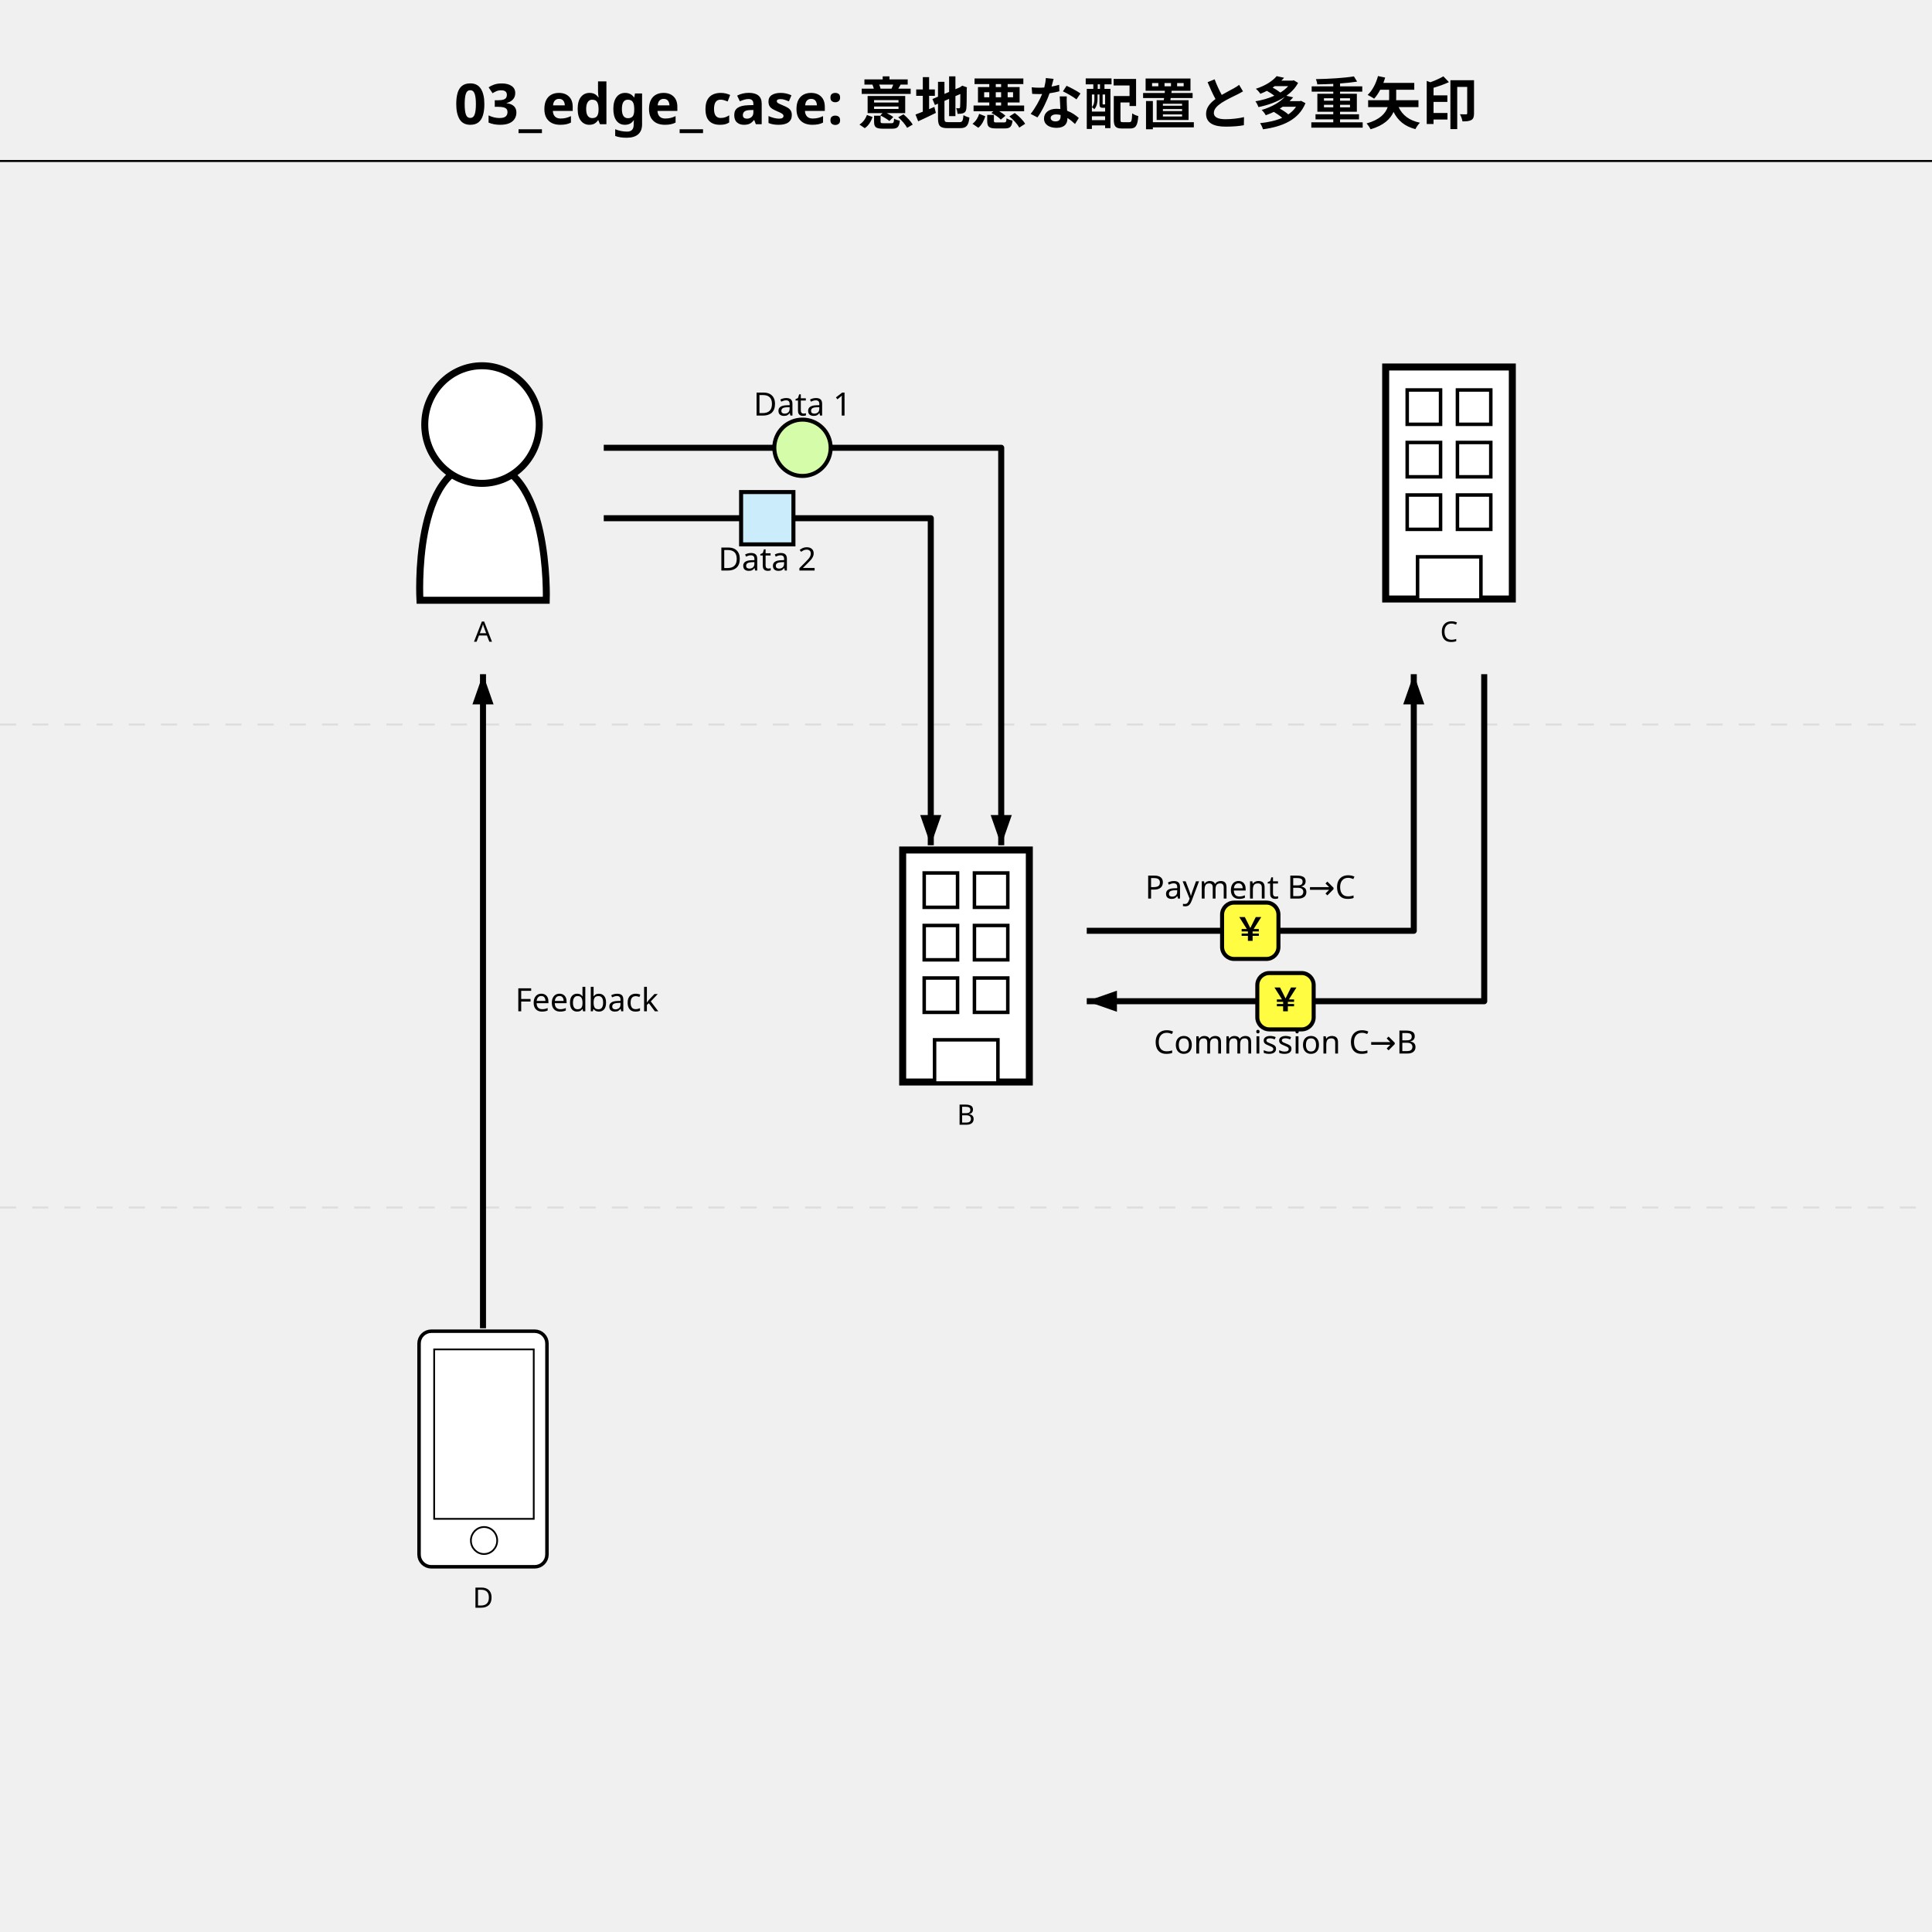
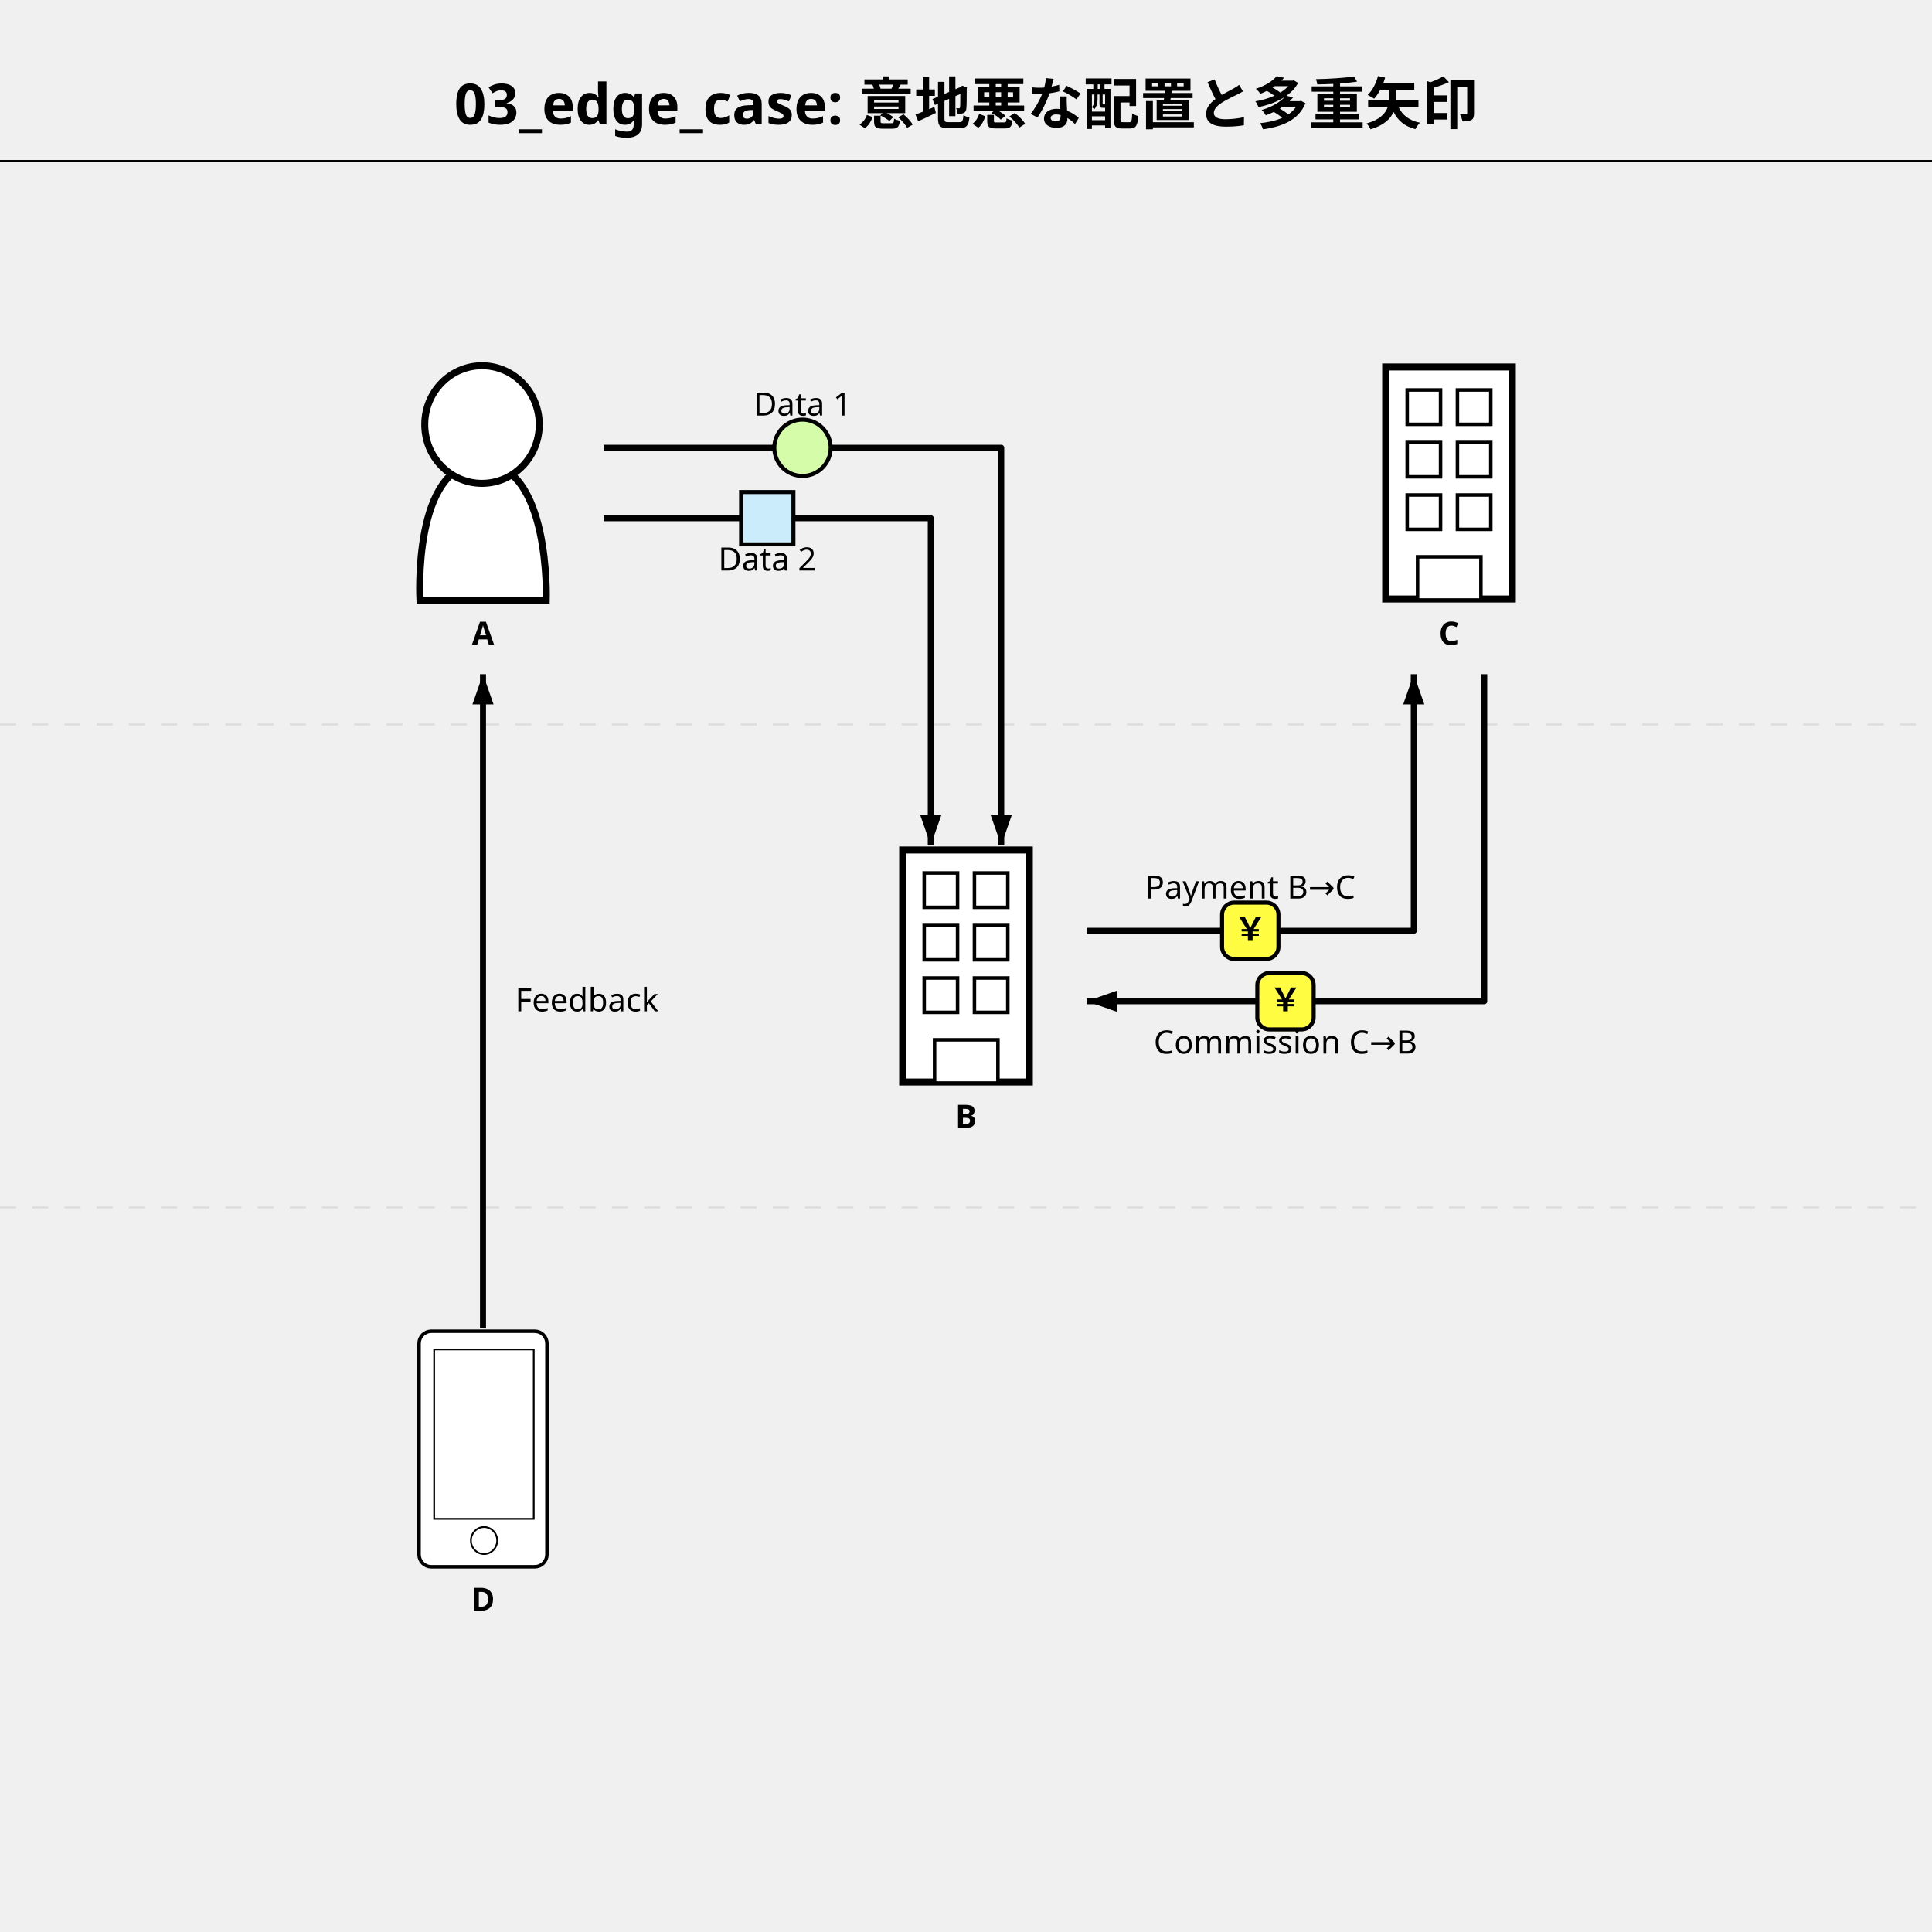
<svg xmlns="http://www.w3.org/2000/svg" version="1.1" viewBox="0.0 0.0 960.0 960.0" width="960" height="960">
  <text x="480.0" y="40" font-size="28" font-family="sans-serif" font-weight="bold" fill="#000000" text-anchor="middle" dominant-baseline="hanging">03_edge_case: 意地悪な配置と多重矢印</text>
  <line x1="0" y1="80" x2="960.0" y2="80" stroke="#000000" stroke-width="1" />
  <defs>
    <marker id="marker_object" markerWidth="5" markerHeight="3.5" refX="5" refY="1.75" orient="auto" markerUnits="strokeWidth">
      <path d="M 0,0 L 5,1.75 L 0,3.5 Z" fill="#000000" />
    </marker>
    <marker id="marker_money" markerWidth="5" markerHeight="3.5" refX="5" refY="1.75" orient="auto" markerUnits="strokeWidth">
      <path d="M 0,0 L 5,1.75 L 0,3.5 Z" fill="#000000" />
    </marker>
    <marker id="marker_information" markerWidth="5" markerHeight="3.5" refX="5" refY="1.75" orient="auto" markerUnits="strokeWidth">
      <path d="M 0,0 L 5,1.75 L 0,3.5 Z" fill="#000000" />
    </marker>
    <marker id="marker_other" markerWidth="5" markerHeight="3.5" refX="5" refY="1.75" orient="auto" markerUnits="strokeWidth">
      <path d="M 0,0 L 5,1.75 L 0,3.5 Z" fill="#000000" />
    </marker>
  </defs>
  <g id="grid_lines">
    <line x1="0" y1="360.0" x2="960.0" y2="360.0" stroke="#dddddd" stroke-width="1" stroke-dasharray="8,8" />
    <line x1="0" y1="600.0" x2="960.0" y2="600.0" stroke="#dddddd" stroke-width="1" stroke-dasharray="8,8" />
  </g>
  <g id="entities">
    <g id="entity_0" data-bizgram-object="entity" data-bizgram-type="user" data-bizgram-name="A" data-bizgram-position="0">
      <g transform="translate(180.0, 180.0)">
        <g transform="translate(26.79084, 0.0)">
          <g transform="scale(3.282149, 3.282149)">
            <g transform="translate(-94.88189,-130.2193)">
              <g id="g1824">
                <path style="fill:none;stroke:none;stroke-width:0.998;stroke-linecap:round;stroke-linejoin:round" d="M 94.916,148.5 V 130.478 H 105 115.084 V 148.5 166.522 H 105 94.916 Z" id="path1111" />
                <g id="g1700" transform="translate(73.28155,-29.02709)">
                  <path fill="#ffffff" d="m 22.17,195.279 h 19.128 c 0,0 0.679,-20.77 -9.815,-20.77 -10.494,0 -9.313,20.77 -9.313,20.77 z" fill-rule="evenodd" id="path87" style="fill:none;stroke-width:0.265" />
                  <path stroke="#000000" stroke-width="1.058" stroke-miterlimit="400" stroke-linecap="butt" d="m 22.17,195.279 h 19.128 c 0,0 0.679,-20.77 -9.815,-20.77 -10.494,0 -9.313,20.77 -9.313,20.77 z" fill-rule="evenodd" id="path89" style="fill:#ffffff" />
                  <path fill="#ffffff" d="m 22.9,168.679 c 0,-4.917 3.881,-8.903 8.668,-8.903 2.299,0 4.504,0.938 6.129,2.608 1.626,1.67 2.539,3.934 2.539,6.295 0,4.917 -3.881,8.903 -8.668,8.903 -4.787,0 -8.668,-3.986 -8.668,-8.903 z" fill-rule="evenodd" id="path91" style="fill:none;stroke-width:0.265" />
                  <path stroke="#000000" stroke-width="1.058" stroke-miterlimit="400" stroke-linecap="butt" d="m 22.9,168.679 c 0,-4.917 3.881,-8.903 8.668,-8.903 2.299,0 4.504,0.938 6.129,2.608 1.626,1.67 2.539,3.934 2.539,6.295 0,4.917 -3.881,8.903 -8.668,8.903 -4.787,0 -8.668,-3.986 -8.668,-8.903 z" fill-rule="evenodd" id="path93" style="fill:#ffffff" />
                </g>
              </g>
            </g>
          </g>
        </g>
      </g>
-       <text x="240.0" y="308.0" font-size="14" font-family="sans-serif" text-anchor="middle" dominant-baseline="text-before-edge" fill="#000000">
+       <text x="240.0" y="308.0" font-size="16" font-family="sans-serif" font-weight="bold" text-anchor="middle" dominant-baseline="text-before-edge" fill="#000000">
        <tspan x="240.0" dy="0">A</tspan>
      </text>
    </g>
    <g id="entity_1" data-bizgram-object="entity" data-bizgram-type="business" data-bizgram-name="B" data-bizgram-position="4">
      <g transform="translate(420.0, 420.0)">
        <g transform="translate(26.79084, 0.0)">
          <g transform="scale(3.282149, 3.282149)">
            <g transform="translate(-94.88189,-130.2193)">
              <path style="fill:none;stroke:none;stroke-width:0.998;stroke-linecap:round;stroke-linejoin:round" d="M 94.916,148.5 V 130.478 H 105 115.084 V 148.5 166.522 H 105 94.916 Z" id="path1111" />
              <g id="g2207" transform="translate(88.33292,-53.07004)">
                <path fill="#ffffff" d="M 7.08,184.008 H 26.255 v 35.125 H 7.08 Z" fill-rule="evenodd" id="path413" style="fill:#ffffff;stroke:#000000;stroke-width:0.265" />
                <path stroke="#000000" stroke-width="1.058" stroke-miterlimit="400" stroke-linecap="butt" d="M 7.08,184.008 H 26.255 v 35.125 H 7.08 Z" fill-rule="evenodd" id="path415" style="fill:#ffffff;stroke:#000000" />
                <path fill="#ffffff" d="m 10.339,187.485 h 5.05 v 5.2 h -5.05 z" fill-rule="evenodd" id="path417" style="fill:#ffffff;stroke:#000000;stroke-width:0.265" />
                <path stroke="#000000" stroke-width="0.529" stroke-miterlimit="400" stroke-linecap="butt" d="m 10.339,187.485 h 5.05 v 5.2 h -5.05 z" fill-rule="evenodd" id="path419" style="fill:#ffffff;stroke:#000000" />
                <path fill="#ffffff" d="m 17.944,187.485 h 5.05 v 5.2 h -5.05 z" fill-rule="evenodd" id="path421" style="fill:#ffffff;stroke:#000000;stroke-width:0.265" />
                <path stroke="#000000" stroke-width="0.529" stroke-miterlimit="400" stroke-linecap="butt" d="m 17.944,187.485 h 5.05 v 5.2 h -5.05 z" fill-rule="evenodd" id="path423" style="fill:#ffffff;stroke:#000000" />
                <path fill="#ffffff" d="m 10.339,195.435 h 5.05 v 5.2 h -5.05 z" fill-rule="evenodd" id="path425" style="fill:#ffffff;stroke:#000000;stroke-width:0.265" />
                <path stroke="#000000" stroke-width="0.529" stroke-miterlimit="400" stroke-linecap="butt" d="m 10.339,195.435 h 5.05 v 5.2 h -5.05 z" fill-rule="evenodd" id="path427" style="fill:#ffffff;stroke:#000000" />
                <path fill="#ffffff" d="m 17.944,195.435 h 5.05 v 5.2 h -5.05 z" fill-rule="evenodd" id="path429" style="fill:#ffffff;stroke:#000000;stroke-width:0.265" />
                <path stroke="#000000" stroke-width="0.529" stroke-miterlimit="400" stroke-linecap="butt" d="m 17.944,195.435 h 5.05 v 5.2 h -5.05 z" fill-rule="evenodd" id="path431" style="fill:#ffffff;stroke:#000000" />
                <path fill="#ffffff" d="m 10.339,203.386 h 5.05 v 5.2 h -5.05 z" fill-rule="evenodd" id="path433" style="fill:#ffffff;stroke:#000000;stroke-width:0.265" />
                <path stroke="#000000" stroke-width="0.529" stroke-miterlimit="400" stroke-linecap="butt" d="m 10.339,203.386 h 5.05 v 5.2 h -5.05 z" fill-rule="evenodd" id="path435" style="fill:#ffffff;stroke:#000000" />
                <path fill="#ffffff" d="m 17.944,203.386 h 5.05 v 5.2 h -5.05 z" fill-rule="evenodd" id="path437" style="fill:#ffffff;stroke:#000000;stroke-width:0.265" />
                <path stroke="#000000" stroke-width="0.529" stroke-miterlimit="400" stroke-linecap="butt" d="m 17.944,203.386 h 5.05 v 5.2 h -5.05 z" fill-rule="evenodd" id="path439" style="fill:#ffffff;stroke:#000000" />
                <path fill="#000000" fill-opacity="0" d="M 11.908,212.744 H 21.5 v 6.542 h -9.592 z" fill-rule="evenodd" id="path441" style="fill:#ffffff;stroke:#000000;stroke-width:0.265" />
                <path stroke="#000000" stroke-width="0.529" stroke-miterlimit="400" stroke-linecap="butt" d="M 11.908,212.744 H 21.5 v 6.542 h -9.592 z" fill-rule="evenodd" id="path443" style="fill:#ffffff;stroke:#000000" />
              </g>
            </g>
          </g>
        </g>
      </g>
-       <text x="480.0" y="548.0" font-size="14" font-family="sans-serif" text-anchor="middle" dominant-baseline="text-before-edge" fill="#000000">
+       <text x="480.0" y="548.0" font-size="16" font-family="sans-serif" font-weight="bold" text-anchor="middle" dominant-baseline="text-before-edge" fill="#000000">
        <tspan x="480.0" dy="0">B</tspan>
      </text>
    </g>
    <g id="entity_2" data-bizgram-object="entity" data-bizgram-type="company" data-bizgram-name="C" data-bizgram-position="2">
      <g transform="translate(660.0, 180.0)">
        <g transform="translate(26.79084, 0.0)">
          <g transform="scale(3.282149, 3.282149)">
            <g transform="translate(-94.88189,-130.2193)">
              <path style="fill:none;stroke:none;stroke-width:0.998;stroke-linecap:round;stroke-linejoin:round" d="M 94.916,148.5 V 130.478 H 105 115.084 V 148.5 166.522 H 105 94.916 Z" id="path1111" />
              <g id="g2207" transform="translate(88.33292,-53.07004)">
                <path fill="#ffffff" d="M 7.08,184.008 H 26.255 v 35.125 H 7.08 Z" fill-rule="evenodd" id="path413" style="fill:#ffffff;stroke:#000000;stroke-width:0.265" />
                <path stroke="#000000" stroke-width="1.058" stroke-miterlimit="400" stroke-linecap="butt" d="M 7.08,184.008 H 26.255 v 35.125 H 7.08 Z" fill-rule="evenodd" id="path415" style="fill:#ffffff;stroke:#000000" />
                <path fill="#ffffff" d="m 10.339,187.485 h 5.05 v 5.2 h -5.05 z" fill-rule="evenodd" id="path417" style="fill:#ffffff;stroke:#000000;stroke-width:0.265" />
                <path stroke="#000000" stroke-width="0.529" stroke-miterlimit="400" stroke-linecap="butt" d="m 10.339,187.485 h 5.05 v 5.2 h -5.05 z" fill-rule="evenodd" id="path419" style="fill:#ffffff;stroke:#000000" />
                <path fill="#ffffff" d="m 17.944,187.485 h 5.05 v 5.2 h -5.05 z" fill-rule="evenodd" id="path421" style="fill:#ffffff;stroke:#000000;stroke-width:0.265" />
                <path stroke="#000000" stroke-width="0.529" stroke-miterlimit="400" stroke-linecap="butt" d="m 17.944,187.485 h 5.05 v 5.2 h -5.05 z" fill-rule="evenodd" id="path423" style="fill:#ffffff;stroke:#000000" />
                <path fill="#ffffff" d="m 10.339,195.435 h 5.05 v 5.2 h -5.05 z" fill-rule="evenodd" id="path425" style="fill:#ffffff;stroke:#000000;stroke-width:0.265" />
                <path stroke="#000000" stroke-width="0.529" stroke-miterlimit="400" stroke-linecap="butt" d="m 10.339,195.435 h 5.05 v 5.2 h -5.05 z" fill-rule="evenodd" id="path427" style="fill:#ffffff;stroke:#000000" />
                <path fill="#ffffff" d="m 17.944,195.435 h 5.05 v 5.2 h -5.05 z" fill-rule="evenodd" id="path429" style="fill:#ffffff;stroke:#000000;stroke-width:0.265" />
                <path stroke="#000000" stroke-width="0.529" stroke-miterlimit="400" stroke-linecap="butt" d="m 17.944,195.435 h 5.05 v 5.2 h -5.05 z" fill-rule="evenodd" id="path431" style="fill:#ffffff;stroke:#000000" />
                <path fill="#ffffff" d="m 10.339,203.386 h 5.05 v 5.2 h -5.05 z" fill-rule="evenodd" id="path433" style="fill:#ffffff;stroke:#000000;stroke-width:0.265" />
                <path stroke="#000000" stroke-width="0.529" stroke-miterlimit="400" stroke-linecap="butt" d="m 10.339,203.386 h 5.05 v 5.2 h -5.05 z" fill-rule="evenodd" id="path435" style="fill:#ffffff;stroke:#000000" />
                <path fill="#ffffff" d="m 17.944,203.386 h 5.05 v 5.2 h -5.05 z" fill-rule="evenodd" id="path437" style="fill:#ffffff;stroke:#000000;stroke-width:0.265" />
                <path stroke="#000000" stroke-width="0.529" stroke-miterlimit="400" stroke-linecap="butt" d="m 17.944,203.386 h 5.05 v 5.2 h -5.05 z" fill-rule="evenodd" id="path439" style="fill:#ffffff;stroke:#000000" />
                <path fill="#000000" fill-opacity="0" d="M 11.908,212.744 H 21.5 v 6.542 h -9.592 z" fill-rule="evenodd" id="path441" style="fill:#ffffff;stroke:#000000;stroke-width:0.265" />
                <path stroke="#000000" stroke-width="0.529" stroke-miterlimit="400" stroke-linecap="butt" d="M 11.908,212.744 H 21.5 v 6.542 h -9.592 z" fill-rule="evenodd" id="path443" style="fill:#ffffff;stroke:#000000" />
              </g>
            </g>
          </g>
        </g>
      </g>
-       <text x="720.0" y="308.0" font-size="14" font-family="sans-serif" text-anchor="middle" dominant-baseline="text-before-edge" fill="#000000">
+       <text x="720.0" y="308.0" font-size="16" font-family="sans-serif" font-weight="bold" text-anchor="middle" dominant-baseline="text-before-edge" fill="#000000">
        <tspan x="720.0" dy="0">C</tspan>
      </text>
    </g>
    <g id="entity_3" data-bizgram-object="entity" data-bizgram-type="smartphone" data-bizgram-name="D" data-bizgram-position="6">
      <g transform="translate(180.0, 660.0)">
        <g transform="translate(26.79084, 0.0)">
          <g transform="scale(3.282149, 3.282149)">
            <g transform="translate(-94.88189,-130.2193)">
              <path style="fill:none;stroke:none;stroke-width:0.998;stroke-linecap:round;stroke-linejoin:round" d="M 94.916,148.5 V 130.478 H 105 115.084 V 148.5 166.522 H 105 94.916 Z" id="path1111" />
              <g id="g27996" transform="translate(30.76236,-5.908436)">
                <path stroke="#000000" stroke-width="1.058" stroke-miterlimit="400" stroke-linecap="butt" d="m 64.821,138.434 c 0,-0.881 0.714,-1.595 1.595,-1.595 h 15.645 c 0.423,0 0.829,0.168 1.128,0.467 0.299,0.299 0.467,0.705 0.467,1.128 v 31.948 c 0,0.881 -0.714,1.595 -1.595,1.595 H 66.415 c -0.881,0 -1.595,-0.714 -1.595,-1.595 z" fill-rule="evenodd" id="path97" />
                <path fill="#ffffff" d="m 64.821,138.434 c 0,-0.881 0.714,-1.595 1.595,-1.595 h 15.645 c 0.423,0 0.829,0.168 1.128,0.467 0.299,0.299 0.467,0.705 0.467,1.128 v 31.948 c 0,0.881 -0.714,1.595 -1.595,1.595 H 66.415 c -0.881,0 -1.595,-0.714 -1.595,-1.595 z" fill-rule="evenodd" id="path95" style="stroke-width:0.265" />
                <path stroke="#000000" stroke-width="0.529" stroke-miterlimit="400" stroke-linecap="butt" d="m 66.976,139.462 h 14.812 v 25.387 H 66.976 Z" fill-rule="evenodd" id="path101" />
                <path fill="#ffffff" d="m 66.976,139.462 h 14.812 v 25.387 H 66.976 Z" fill-rule="evenodd" id="path99" style="stroke-width:0.265" />
                <path stroke="#000000" stroke-width="0.529" stroke-miterlimit="400" stroke-linecap="butt" d="m 72.539,168.264 c 0,-1.056 0.832,-1.912 1.859,-1.912 0.493,0 0.966,0.201 1.314,0.56 0.349,0.359 0.544,0.845 0.544,1.352 0,1.056 -0.832,1.912 -1.859,1.912 -1.027,0 -1.859,-0.856 -1.859,-1.912 z" fill-rule="evenodd" id="path105" />
                <path fill="#ffffff" d="m 72.539,168.264 c 0,-1.056 0.832,-1.912 1.859,-1.912 0.493,0 0.966,0.201 1.314,0.56 0.349,0.359 0.544,0.845 0.544,1.352 0,1.056 -0.832,1.912 -1.859,1.912 -1.027,0 -1.859,-0.856 -1.859,-1.912 z" fill-rule="evenodd" id="path103" style="stroke-width:0.265" />
              </g>
            </g>
          </g>
        </g>
      </g>
-       <text x="240.0" y="788.0" font-size="14" font-family="sans-serif" text-anchor="middle" dominant-baseline="text-before-edge" fill="#000000">
+       <text x="240.0" y="788.0" font-size="16" font-family="sans-serif" font-weight="bold" text-anchor="middle" dominant-baseline="text-before-edge" fill="#000000">
        <tspan x="240.0" dy="0">D</tspan>
      </text>
    </g>
  </g>
  <g id="arrows">
    <g id="arrow_4" data-bizgram-object="arrow" data-bizgram-type="object" data-bizgram-name="Data 1" data-bizgram-from="entity_0" data-bizgram-to="entity_1">
      <path d="M 300.0,222.5 L 497.5,222.5 L 497.5,420.0" stroke="#000000" stroke-width="3" fill="none" stroke-linejoin="round" marker-end="url(#marker_object)" />
      <text x="398.75" y="206.5" font-size="16" font-family="sans-serif" fill="#000000" text-anchor="middle">
        <tspan x="398.75" dy="0">Data 1</tspan>
      </text>
      <circle cx="398.75" cy="222.5" r="14" fill="#d4fca9" stroke="#000000" stroke-width="2" />
    </g>
    <g id="arrow_5" data-bizgram-object="arrow" data-bizgram-type="information" data-bizgram-name="Data 2" data-bizgram-from="entity_0" data-bizgram-to="entity_1">
      <path d="M 300.0,257.5 L 462.5,257.5 L 462.5,420.0" stroke="#000000" stroke-width="3" fill="none" stroke-linejoin="round" marker-end="url(#marker_information)" />
      <text x="381.25" y="283.5" font-size="16" font-family="sans-serif" fill="#000000" text-anchor="middle">
        <tspan x="381.25" dy="0">Data 2</tspan>
      </text>
      <rect x="368.25" y="244.5" width="26" height="26" fill="#cbecfa" stroke="#000000" stroke-width="2" />
    </g>
    <g id="arrow_6" data-bizgram-object="arrow" data-bizgram-type="money" data-bizgram-name="Payment B→C" data-bizgram-from="entity_1" data-bizgram-to="entity_2">
      <path d="M 540.0,462.5 L 702.5,462.5 L 702.5,335.0" stroke="#000000" stroke-width="3" fill="none" stroke-linejoin="round" marker-end="url(#marker_money)" />
      <text x="621.25" y="446.5" font-size="16" font-family="sans-serif" fill="#000000" text-anchor="middle">
        <tspan x="621.25" dy="0">Payment B→C</tspan>
      </text>
      <rect x="607.25" y="448.5" rx="6" ry="6" width="28" height="28" fill="#fffc41" stroke="#000000" stroke-width="2" />
      <text x="621.25" y="467.5" font-size="16" font-family="sans-serif" font-weight="bold" fill="#000000" text-anchor="middle">￥</text>
    </g>
    <g id="arrow_7" data-bizgram-object="arrow" data-bizgram-type="money" data-bizgram-name="Commission C→B" data-bizgram-from="entity_2" data-bizgram-to="entity_1">
      <path d="M 737.5,335.0 L 737.5,497.5 L 540.0,497.5" stroke="#000000" stroke-width="3" fill="none" stroke-linejoin="round" marker-end="url(#marker_money)" />
      <text x="638.75" y="523.5" font-size="16" font-family="sans-serif" fill="#000000" text-anchor="middle">
        <tspan x="638.75" dy="0">Commission C→B</tspan>
      </text>
      <rect x="624.75" y="483.5" rx="6" ry="6" width="28" height="28" fill="#fffc41" stroke="#000000" stroke-width="2" />
      <text x="638.75" y="502.5" font-size="16" font-family="sans-serif" font-weight="bold" fill="#000000" text-anchor="middle">￥</text>
    </g>
    <g id="arrow_8" data-bizgram-object="arrow" data-bizgram-type="other" data-bizgram-name="Feedback" data-bizgram-from="entity_3" data-bizgram-to="entity_0">
      <path d="M 240.0,660.0 L 240.0,335.0" stroke="#000000" stroke-width="3" fill="none" stroke-linejoin="round" marker-end="url(#marker_other)" />
      <text x="256.0" y="502.5" font-size="16" font-family="sans-serif" fill="#000000" text-anchor="start">
        <tspan x="256.0" dy="0">Feedback</tspan>
      </text>
    </g>
  </g>
</svg>
